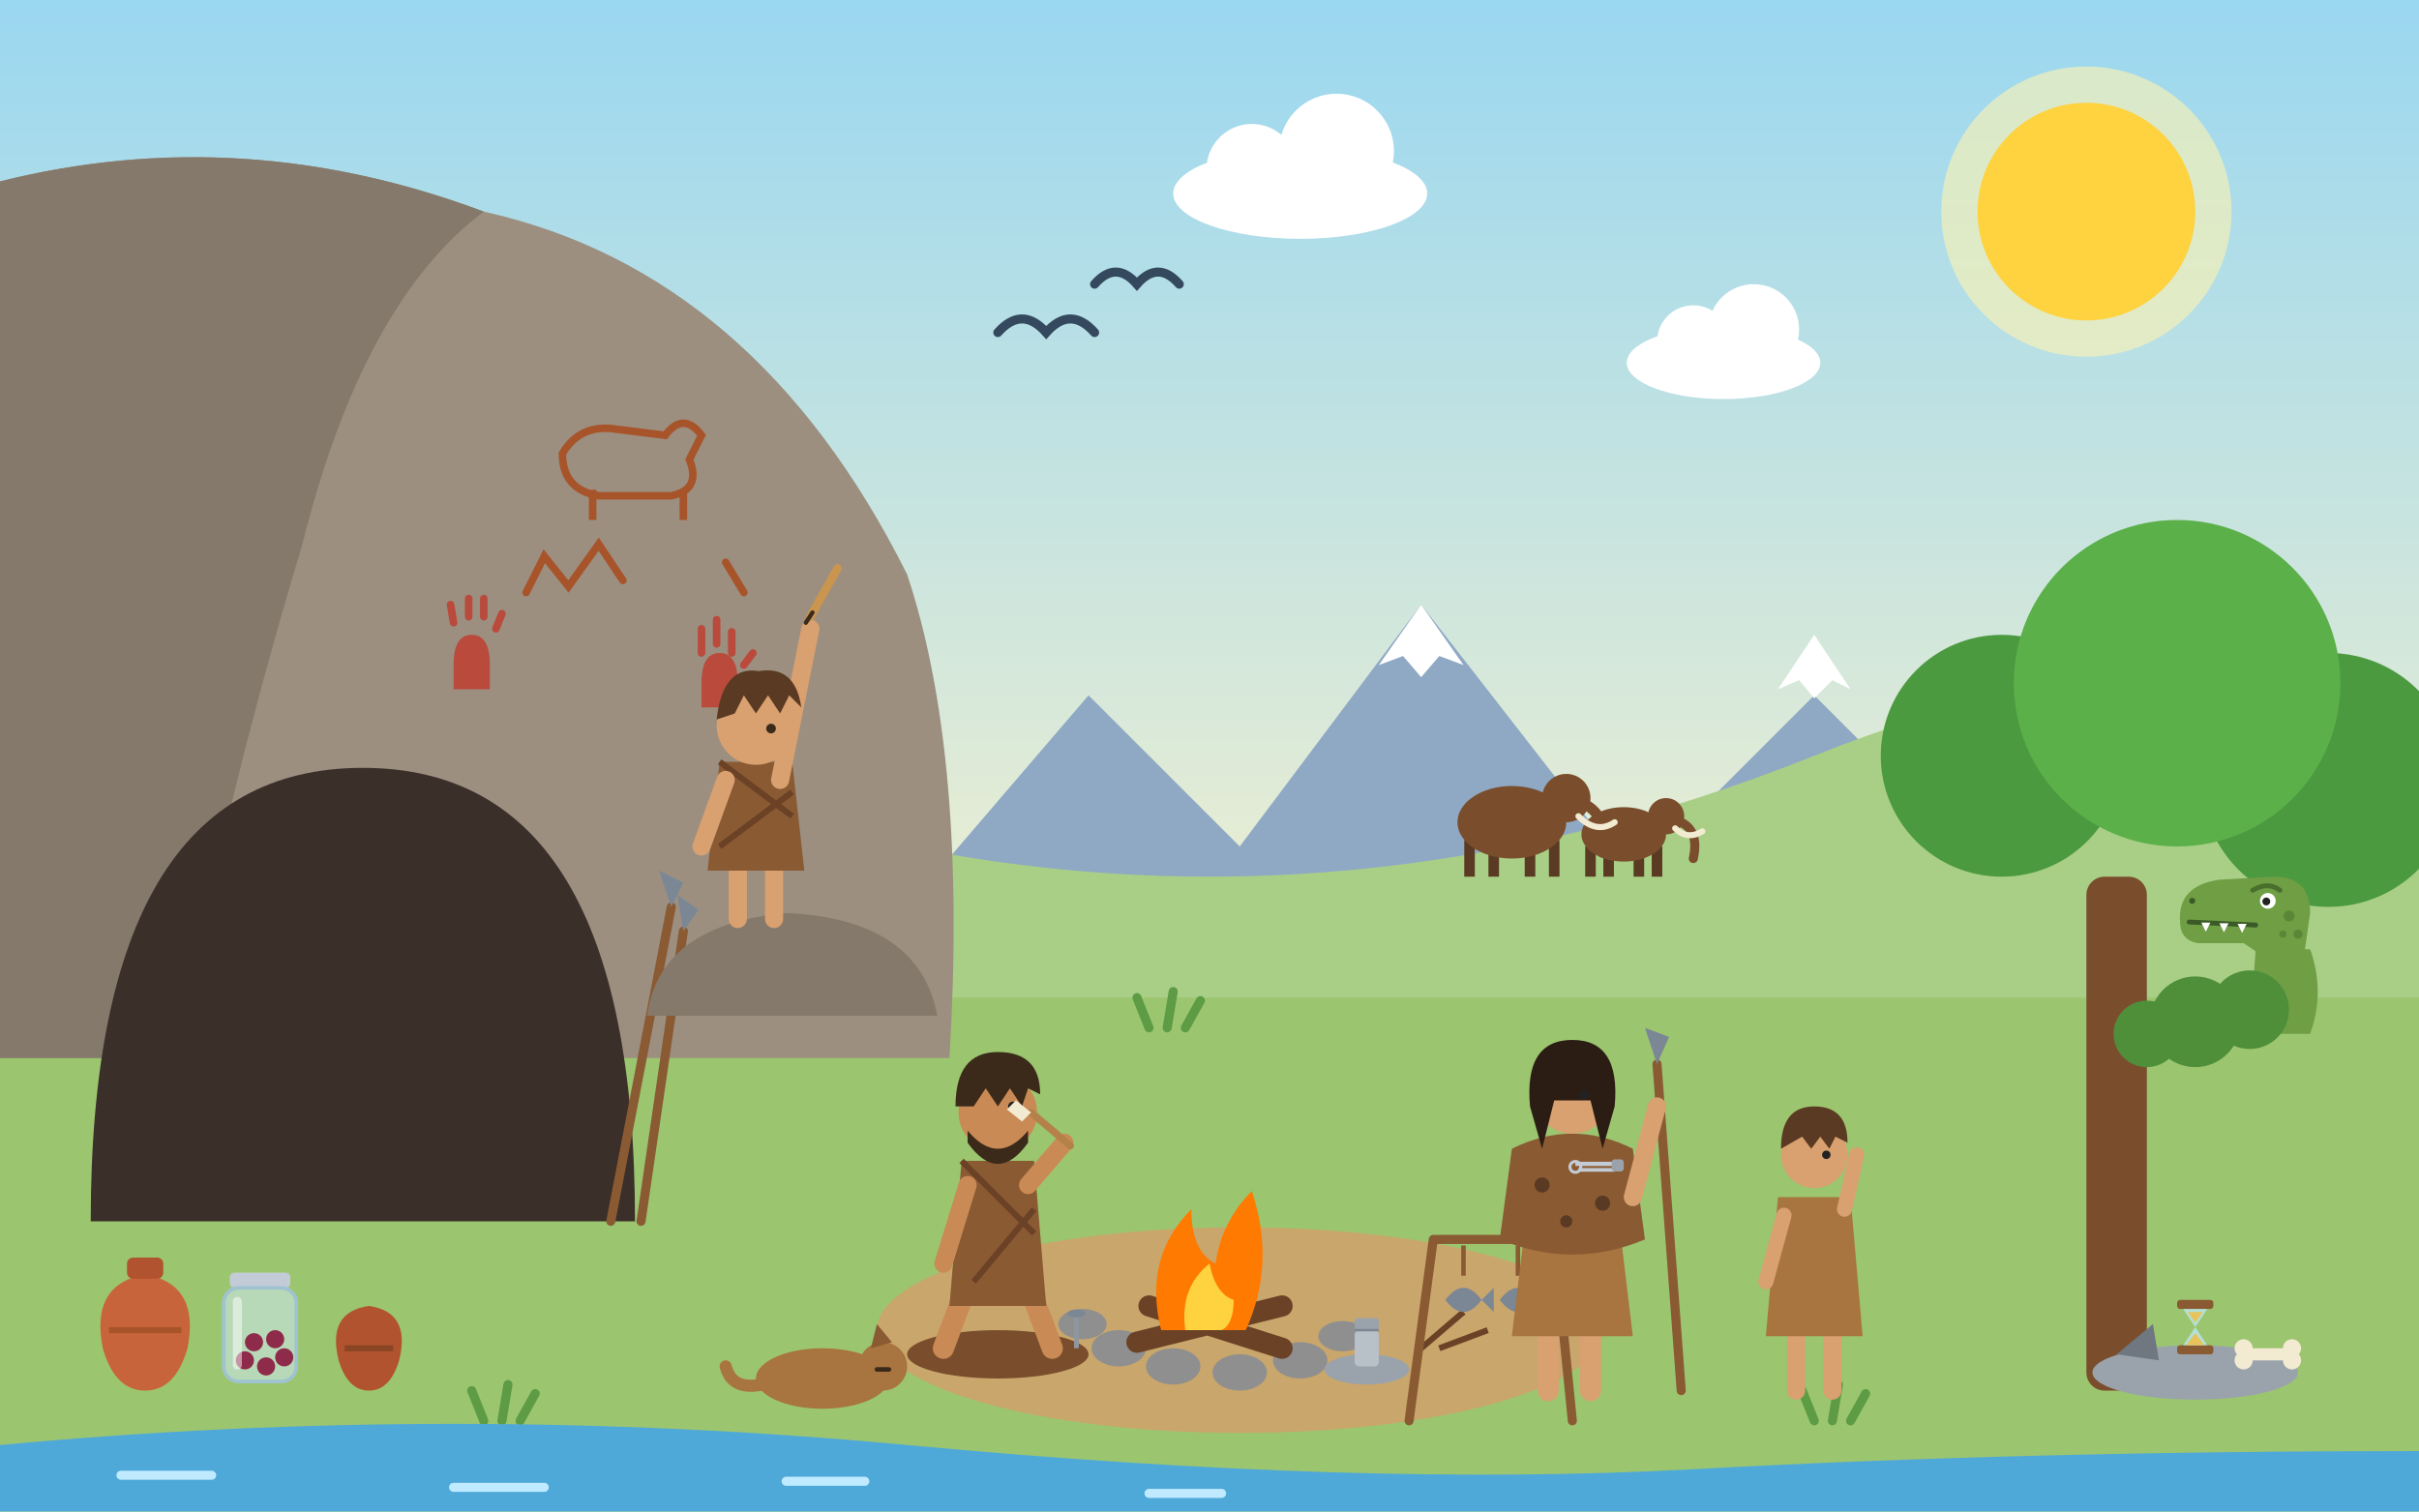
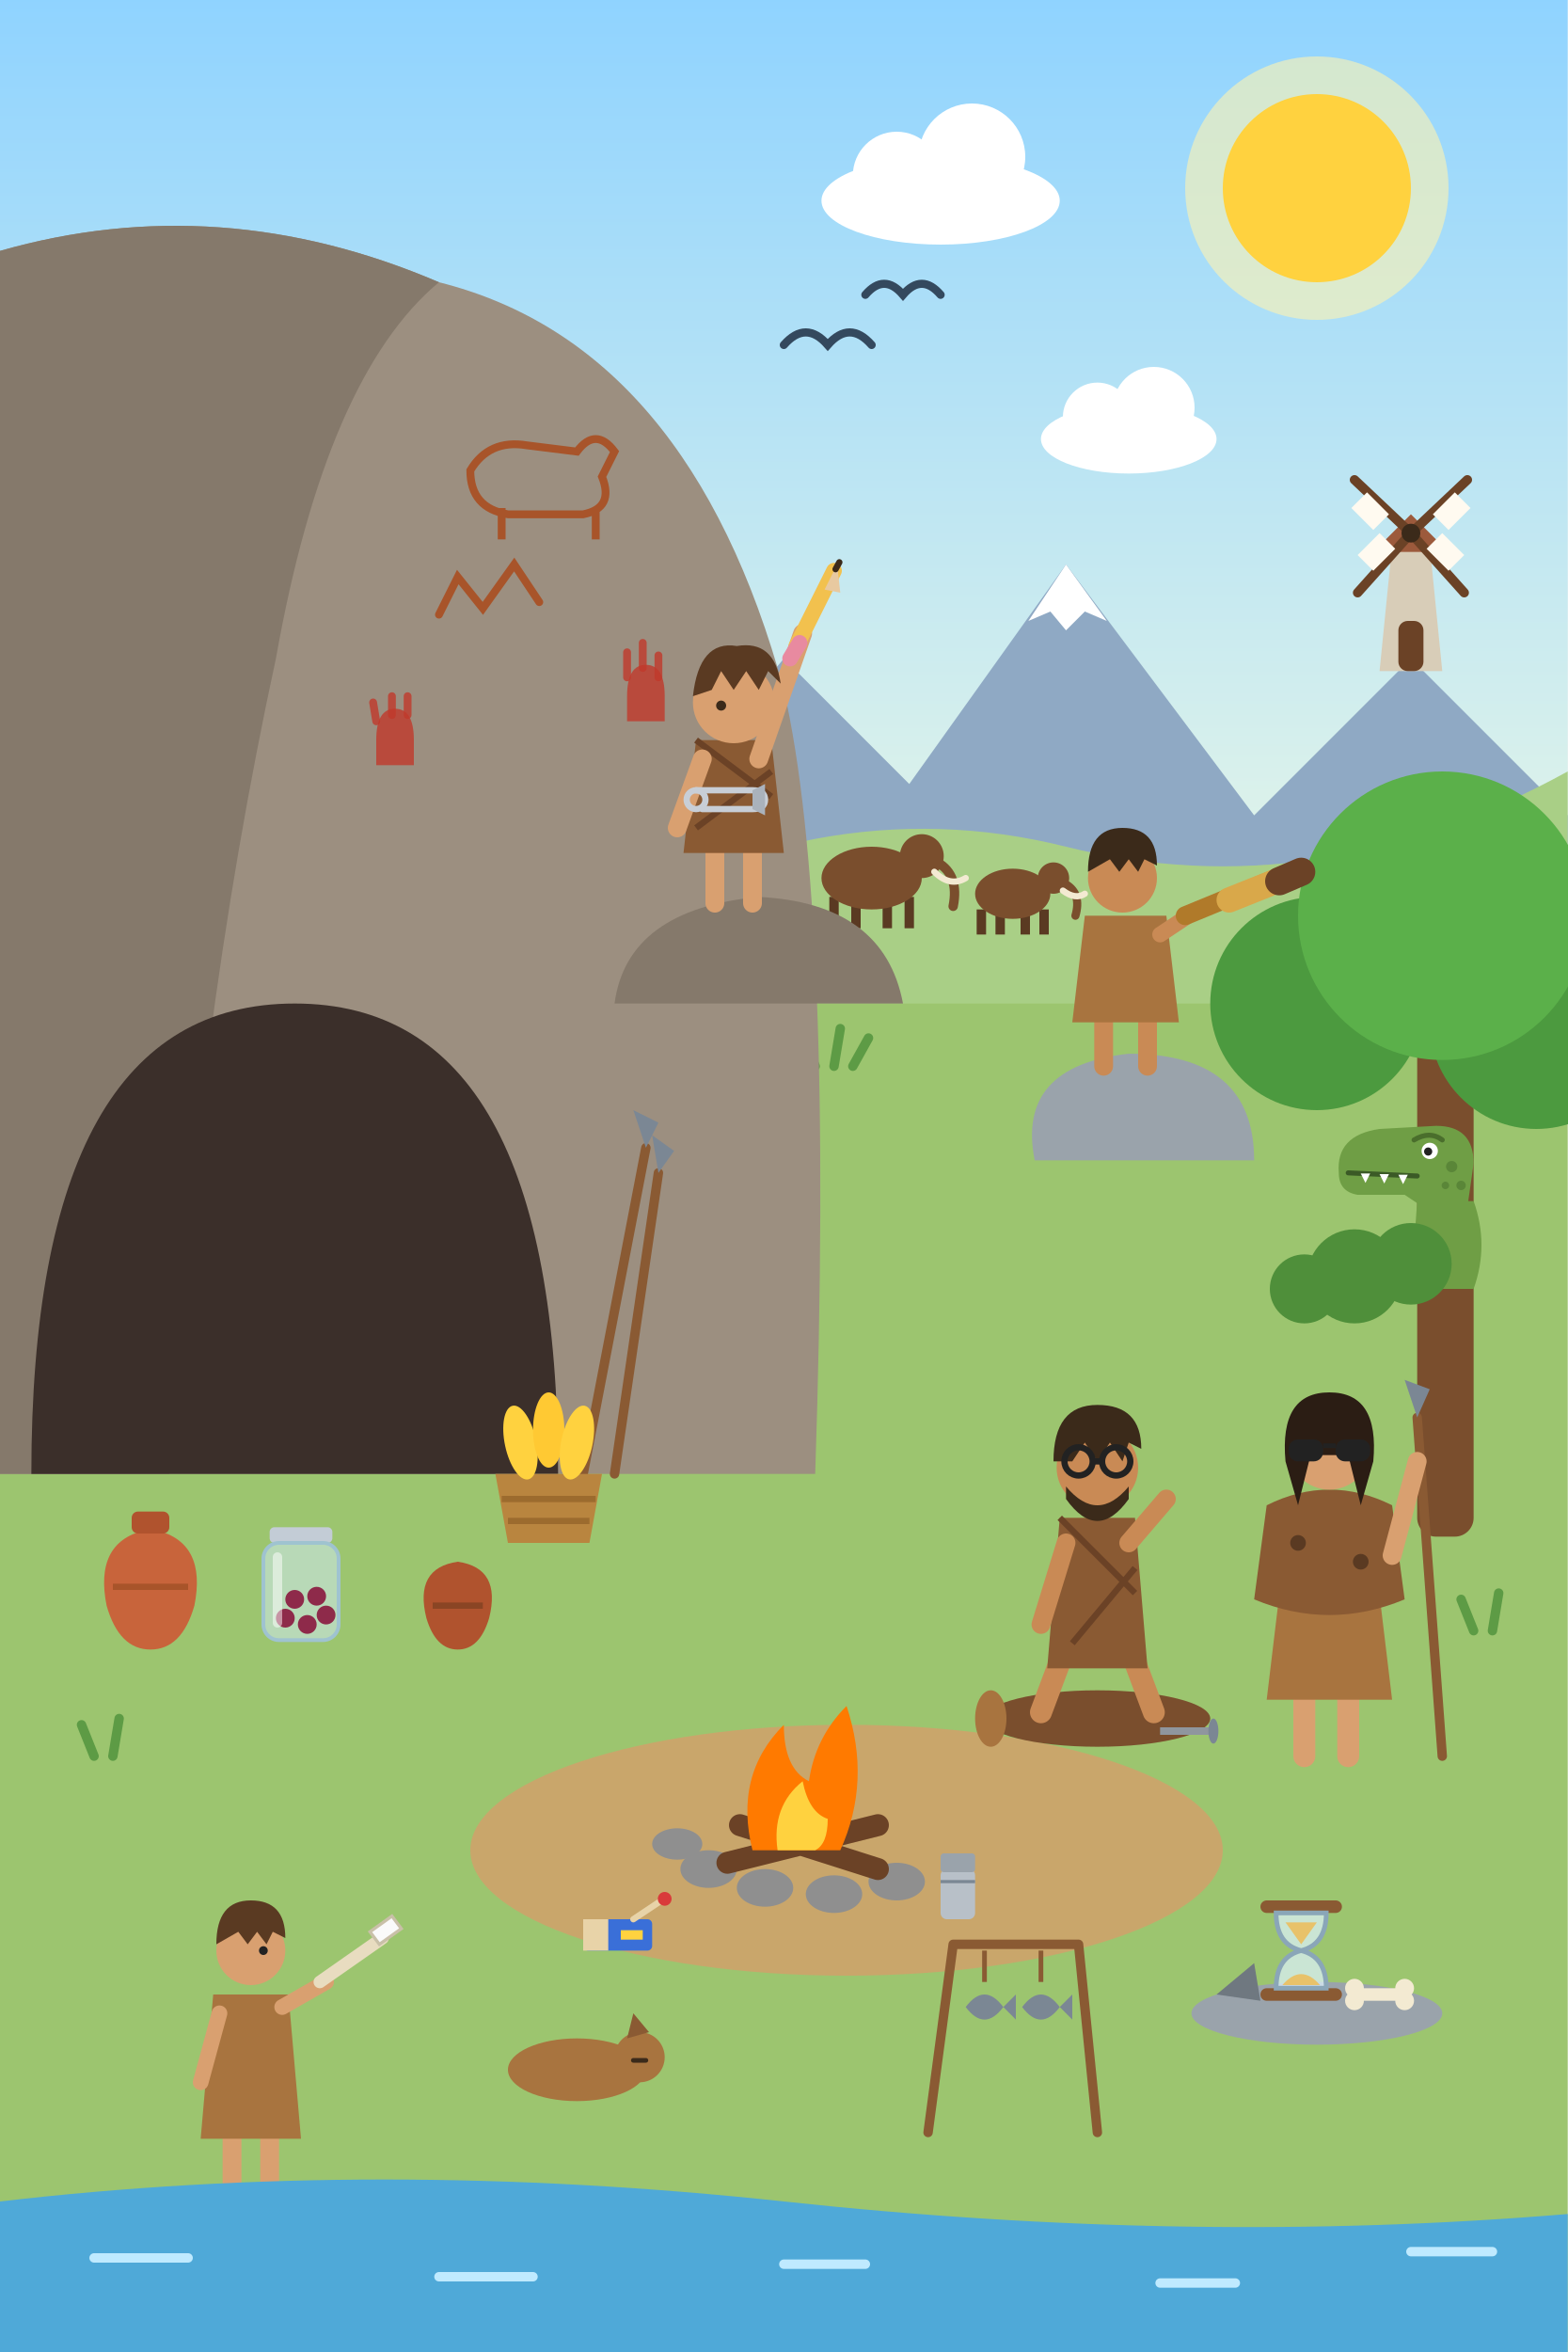
- <svg xmlns="http://www.w3.org/2000/svg" width="800" height="500" viewBox="0 0 800 500">
+ <svg xmlns="http://www.w3.org/2000/svg" width="500" height="750" viewBox="0 0 500 750">
  <defs>
    <linearGradient id="sky" x1="0" y1="0" x2="0" y2="1">
-       <stop offset="0" stop-color="#9ad7f0" />
-       <stop offset="1" stop-color="#f2f0d0" />
+       <stop offset="0" stop-color="#8fd3ff" />
+       <stop offset="1" stop-color="#eef9e6" />
    </linearGradient>
  </defs>
-   <rect width="800" height="330" fill="url(#sky)" />
-   <circle cx="690" cy="70" r="48" fill="#fff3b0" opacity="0.6" />
+   <rect width="500" height="320" fill="url(#sky)" />
+   <circle cx="420" cy="60" r="42" fill="#fff3b0" opacity="0.6" />
  <g data-anim="sun" fill="#ffd23f">
-     <circle cx="690" cy="70" r="36" />
-   </g>
-   <g data-anim="clouds">
-     <g fill="#fff">
-       <ellipse cx="430" cy="64" rx="42" ry="15" />
-       <circle cx="414" cy="56" r="15" />
-       <circle cx="442" cy="50" r="19" />
-       <ellipse cx="570" cy="120" rx="32" ry="12" />
-       <circle cx="560" cy="113" r="12" />
-       <circle cx="580" cy="109" r="15" />
-     </g>
+     <circle cx="420" cy="60" r="30" />
+   </g>
+   <g data-anim="clouds" fill="#fff">
+     <ellipse cx="300" cy="64" rx="38" ry="14" />
+     <circle cx="286" cy="56" r="14" />
+     <circle cx="310" cy="50" r="17" />
+     <ellipse cx="360" cy="140" rx="28" ry="11" />
+     <circle cx="350" cy="133" r="11" />
+     <circle cx="368" cy="130" r="13" />
  </g>
  <g data-anim="birds">
-     <path d="M330 110q8-9 16 0q8-9 16 0M362 94q7-8 14 0q7-8 14 0" fill="none" stroke="#34495e" stroke-width="3" stroke-linecap="round" />
-   </g>
-   <path d="M300 300l60-70 50 50 60-80 70 90 60-60 70 70 130-40V310H300Z" fill="#8fa9c4" />
-   <path d="M470 200l-14 20 8-3 6 7 6-7 8 3ZM600 210l-12 18 7-3 5 6 6-6 6 3Z" fill="#fff" />
-   <path d="M0 310q150-60 300-30t300-30 200 20V340H0Z" fill="#a9cf86" />
+     <path d="M250 110q7-8 14 0q7-8 14 0M276 94q6-7 12 0q6-7 12 0" fill="none" stroke="#34495e" stroke-width="2.6" stroke-linecap="round" />
+   </g>
+   <path d="M200 270l50-60 40 40 50-70 60 80 50-50 50 50V300H200Z" fill="#8fa9c4" />
+   <path d="M340 180l-12 18 7-3 5 6 6-6 7 3Z" fill="#fff" />
+   <path d="M180 300q80-50 160-30t160-24V330H180Z" fill="#a9cf86" />
  <g data-anim="mammoths">
    <g fill="#7a4e2d">
-       <path d="M486 278v12M494 278v12M506 278v12M514 278v12M526 280v10M532 280v10M542 280v10M548 280v10" stroke="#5a3a22" stroke-width="3.5" />
-       <ellipse cx="500" cy="272" rx="18" ry="12" />
-       <circle cx="518" cy="264" r="8" />
-       <path d="M524 266q8 4 6 16" stroke="#7a4e2d" stroke-width="3.5" fill="none" stroke-linecap="round" />
-       <ellipse cx="537" cy="276" rx="14" ry="9" />
-       <circle cx="551" cy="270" r="6" />
-       <path d="M556 272q6 3 4 12" stroke="#7a4e2d" stroke-width="3" fill="none" stroke-linecap="round" />
+       <path d="M266 286v10M273 286v10M283 286v10M290 286v10" stroke="#5a3a22" stroke-width="3" />
+       <ellipse cx="278" cy="280" rx="16" ry="10" />
+       <circle cx="294" cy="273" r="7" />
+       <path d="M299 275q7 4 5 14" stroke="#7a4e2d" stroke-width="3" fill="none" stroke-linecap="round" />
+       <path d="M313 290v8M319 290v8M327 290v8M333 290v8" stroke="#5a3a22" stroke-width="3" />
+       <ellipse cx="323" cy="285" rx="12" ry="8" />
+       <circle cx="336" cy="280" r="5" />
+       <path d="M340 282q5 3 3 10" stroke="#7a4e2d" stroke-width="2.6" fill="none" stroke-linecap="round" />
    </g>
-     <path d="M522 270q6 6 12 2M554 274q4 4 9 1" stroke="#f3ead2" stroke-width="2" fill="none" stroke-linecap="round" />
-   </g>
-   <rect y="330" width="800" height="170" fill="#9cc56f" />
-   <ellipse cx="410" cy="440" rx="120" ry="34" fill="#c9a66b" />
-   <path d="M600 470l-4-10M606 470l2-12M612 470l5-9M380 340l-4-10M386 340l2-12M392 340l5-9M160 470l-4-10M166 470l2-12M172 470l5-9" stroke="#5d9b45" stroke-width="3" stroke-linecap="round" />
-   <path d="M0 60q80-20 160 10q90 20 140 120q20 60 14 160H0Z" fill="#9c8f80" />
-   <path d="M0 60q80-20 160 10q-40 30-60 110q-30 100-40 170H0Z" fill="#85796b" />
-   <path d="M30 404q0-150 90-150t90 150Z" fill="#3b2f2a" />
-   <path d="M186 150q6-10 18-8l16 2q6-8 12 0l-4 8q4 10-6 12h-24q-12-2-12-14ZM196 162v10M226 162v10" stroke="#a8542a" stroke-width="2.5" fill="none" />
-   <path d="M174 196l6-12 8 10 10-14 8 12M240 186l6 10" stroke="#a8542a" stroke-width="2.5" fill="none" stroke-linecap="round" />
+     <path d="M298 278q5 5 10 2M339 284q4 3 7 1" stroke="#f3ead2" stroke-width="2" fill="none" stroke-linecap="round" />
+   </g>
+   <rect y="320" width="500" height="430" fill="#9cc56f" />
+   <ellipse cx="270" cy="590" rx="120" ry="40" fill="#c9a66b" />
+   <path d="M260 340l-4-10M266 340l2-12M272 340l5-9M470 520l-4-10M476 520l2-12M30 560l-4-10M36 560l2-12" stroke="#5d9b45" stroke-width="3" stroke-linecap="round" />
+   <rect x="452" y="330" width="18" height="160" rx="6" fill="#7a4e2d" />
+   <g data-anim="tree">
+     <circle cx="420" cy="320" r="34" fill="#4c9a3f" />
+     <circle cx="490" cy="326" r="34" fill="#4c9a3f" />
+     <circle cx="460" cy="292" r="46" fill="#5bb04a" />
+   </g>
+   <path d="M0 80q70-20 140 10q80 20 110 130q16 70 10 250H0Z" fill="#9c8f80" />
+   <path d="M0 80q70-20 140 10q-36 30-52 120q-26 120-34 260H0Z" fill="#85796b" />
+   <path d="M10 470q0-150 84-150t84 150Z" fill="#3b2f2a" />
+   <path d="M150 150q6-10 18-8l16 2q6-8 12 0l-4 8q4 10-6 12h-24q-12-2-12-14ZM160 162v10M190 162v10" stroke="#a8542a" stroke-width="2.5" fill="none" />
+   <path d="M140 196l6-12 8 10 10-14 8 12" stroke="#a8542a" stroke-width="2.5" fill="none" stroke-linecap="round" />
  <g fill="#c0392b" fill-opacity="0.8">
-     <path d="M150 220q0-10 6-10t6 10v8h-12ZM148 214v-8M153 210v-8M158 210v-8M163 214v-6" />
-     <path d="M232 226q0-10 6-10t6 10v8h-12Z" />
-   </g>
-   <path d="M232 216v-8M237 213v-8M242 216v-7M246 220l3-4M150 206l-1-6M155 204v-6M160 204v-6M164 208l2-5" stroke="#c0392b" stroke-opacity="0.8" stroke-width="2.5" stroke-linecap="round" />
-   <path d="M202 404l20-104M212 404l14-96" stroke="#8a5a33" stroke-width="3" stroke-linecap="round" />
-   <path d="M222 300l-4-12 8 4ZM226 308l-2-12 7 5Z" fill="#7b8794" />
-   <path d="M214 336q4-30 46-34q44 2 50 34Z" fill="#85796b" />
-   <path d="M244 304v-18M256 304v-18" stroke="#d9a070" stroke-width="6" stroke-linecap="round" />
-   <path d="M238 252h24l4 36h-32Z" fill="#8a5a33" />
-   <path d="M238 252l24 18M262 262l-24 18" stroke="#6b4226" stroke-width="2" />
-   <path d="M240 258l-8 22" stroke="#d9a070" stroke-width="6" stroke-linecap="round" />
-   <path d="M258 258l10-50" stroke="#d9a070" stroke-width="6" stroke-linecap="round" />
-   <circle cx="250" cy="240" r="13" fill="#d9a070" />
-   <path d="M237 238q2-18 14-16q12-2 14 12l-4-4-3 6-4-6-4 6-4-6-3 6Z" fill="#5a3a22" />
-   <circle cx="255" cy="241" r="1.6" fill="#3b2a1a" />
-   <path d="M34 446q-4-20 12-24h4q16 4 12 24q-4 14-14 14t-14-14Z" fill="#c8643b" />
-   <rect x="42" y="416" width="12" height="7" rx="2" fill="#b0532e" />
-   <path d="M36 440h24" stroke="#a8542a" stroke-width="2" />
-   <path d="M112 450q-4-16 10-18q14 2 10 18q-3 10-10 10t-10-10Z" fill="#b0532e" />
-   <path d="M114 446h16" stroke="#8a4524" stroke-width="2" />
+     <path d="M120 236q0-10 6-10t6 10v8h-12Z" />
+     <path d="M200 222q0-10 6-10t6 10v8h-12Z" />
+   </g>
+   <path d="M120 230l-1-6M125 228v-6M130 228v-6M200 216v-8M205 213v-8M210 216v-7" stroke="#c0392b" stroke-opacity="0.8" stroke-width="2.5" stroke-linecap="round" />
+   <path d="M186 470l20-104M196 470l14-96" stroke="#8a5a33" stroke-width="3" stroke-linecap="round" />
+   <path d="M206 366l-4-12 8 4ZM210 374l-2-12 7 5Z" fill="#7b8794" />
+   <path d="M196 320q4-30 46-34q40 2 46 34Z" fill="#85796b" />
+   <path d="M228 288v-18M240 288v-18" stroke="#d9a070" stroke-width="6" stroke-linecap="round" />
+   <path d="M222 236h24l4 36h-32Z" fill="#8a5a33" />
+   <path d="M222 236l24 18M246 246l-24 18" stroke="#6b4226" stroke-width="2" />
+   <path d="M224 242l-8 22" stroke="#d9a070" stroke-width="6" stroke-linecap="round" />
+   <path d="M242 242l14-40" stroke="#d9a070" stroke-width="6" stroke-linecap="round" />
+   <circle cx="234" cy="224" r="13" fill="#d9a070" />
+   <path d="M221 222q2-18 14-16q12-2 14 12l-4-4-3 6-4-6-4 6-4-6-3 6Z" fill="#5a3a22" />
+   <circle cx="230" cy="225" r="1.6" fill="#3b2a1a" />
+   <path d="M330 370q-6-30 30-34q40 0 40 34Z" fill="#9aa3ab" />
+   <path d="M352 340v-16M366 340v-16" stroke="#c98a55" stroke-width="6" stroke-linecap="round" />
+   <path d="M346 292h26l4 34h-34Z" fill="#a8743f" />
+   <circle cx="358" cy="280" r="11" fill="#c98a55" />
+   <path d="M347 278q0-14 11-14t11 12l-4-2-2 4-3-4-3 4-3-4Z" fill="#3b2a1a" />
+   <path d="M370 298l12-8" stroke="#c98a55" stroke-width="5" stroke-linecap="round" />
+   <path d="M34 512q-4-20 12-24h4q16 4 12 24q-4 14-14 14t-14-14Z" fill="#c8643b" />
+   <rect x="42" y="482" width="12" height="7" rx="2" fill="#b0532e" />
+   <path d="M36 506h24" stroke="#a8542a" stroke-width="2" />
+   <path d="M136 516q-4-16 10-18q14 2 10 18q-3 10-10 10t-10-10Z" fill="#b0532e" />
+   <path d="M138 512h16" stroke="#8a4524" stroke-width="2" />
  <g fill="#8f8f8f">
-     <ellipse cx="370" cy="446" rx="9" ry="6" />
-     <ellipse cx="388" cy="452" rx="9" ry="6" />
-     <ellipse cx="410" cy="454" rx="9" ry="6" />
-     <ellipse cx="430" cy="450" rx="9" ry="6" />
-     <ellipse cx="444" cy="442" rx="8" ry="5" />
-     <ellipse cx="358" cy="438" rx="8" ry="5" />
-   </g>
-   <path d="M376 444l48-12M380 432l44 14" stroke="#6b4226" stroke-width="7" stroke-linecap="round" />
+     <ellipse cx="226" cy="596" rx="9" ry="6" />
+     <ellipse cx="244" cy="602" rx="9" ry="6" />
+     <ellipse cx="266" cy="604" rx="9" ry="6" />
+     <ellipse cx="286" cy="600" rx="9" ry="6" />
+     <ellipse cx="216" cy="588" rx="8" ry="5" />
+   </g>
+   <path d="M232 594l48-12M236 582l44 14" stroke="#6b4226" stroke-width="7" stroke-linecap="round" />
  <g data-anim="flames">
-     <path d="M384 440q-6-24 10-40q0 14 8 18q2-14 12-24q8 24-2 46Z" fill="#ff7a00" />
+     <path d="M240 590q-6-24 10-40q0 14 8 18q2-14 12-24q8 24-2 46Z" fill="#ff7a00" />
  </g>
  <g data-anim="flame-core" fill="#ffd23f">
-     <path d="M392 440q-2-14 8-22q2 10 8 12q0 8-4 10Z" />
-   </g>
-   <path d="M470 446l14-12M476 446l16-6" stroke="#6b4226" stroke-width="2" />
-   <ellipse cx="452" cy="453" rx="14" ry="5" fill="#9aa3ab" />
-   <path d="M466 470l8-60M474 410l40 0M514 410l6 60" stroke="#8a5a33" stroke-width="3" stroke-linecap="round" />
-   <path d="M484 412v10M502 412v10" stroke="#8a5a33" stroke-width="1.5" />
-   <path d="M478 430q6-8 12 0q-6 8-12 0ZM490 430l4-4v8Z M496 430q6-8 12 0q-6 8-12 0ZM508 430l4-4v8Z" fill="#7b8794" />
+     <path d="M248 590q-2-14 8-22q2 10 8 12q0 8-4 10Z" />
+   </g>
+   <ellipse cx="350" cy="548" rx="36" ry="9" fill="#7a4e2d" />
+   <ellipse cx="316" cy="548" rx="5" ry="9" fill="#a8743f" />
+   <path d="M338 530l-6 16M362 530l6 16" stroke="#c98a55" stroke-width="7" stroke-linecap="round" />
+   <path d="M338 484h24l4 48h-32Z" fill="#8a5a33" />
+   <path d="M338 484l24 24M362 500l-20 24" stroke="#6b4226" stroke-width="2" />
+   <path d="M340 492l-8 26" stroke="#c98a55" stroke-width="6" stroke-linecap="round" />
+   <path d="M360 492l12-14" stroke="#c98a55" stroke-width="6" stroke-linecap="round" />
+   <circle cx="350" cy="468" r="13" fill="#c98a55" />
+   <path d="M336 466q0-18 14-18t14 14l-4-2-2 6-4-6-4 6-4-6-4 6Z" fill="#3b2a1a" />
+   <path d="M340 474q10 12 20 0v4q-10 14-20 0Z" fill="#3b2a1a" />
+   <path d="M452 452l8 108" stroke="#8a5a33" stroke-width="3" stroke-linecap="round" />
+   <path d="M452 452l-4-12 8 3Z" fill="#7b8794" />
+   <path d="M416 540v20M430 540v20" stroke="#d9a070" stroke-width="7" stroke-linecap="round" />
+   <path d="M410 492h28l6 50h-40Z" fill="#a8743f" />
+   <path d="M404 480q20-10 40 0l4 30q-24 10-48 0Z" fill="#8a5a33" />
+   <g fill="#5a3a22">
+     <circle cx="414" cy="492" r="2.5" />
+     <circle cx="434" cy="498" r="2.5" />
+   </g>
+   <path d="M444 496l8-30" stroke="#d9a070" stroke-width="6" stroke-linecap="round" />
+   <circle cx="424" cy="462" r="13" fill="#d9a070" />
+   <path d="M410 466q-2-22 14-22t14 22l-4 14-4-16h-12l-4 16Z" fill="#2b1d14" />
+   <path d="M74 680v20M86 680v20" stroke="#d9a070" stroke-width="6" stroke-linecap="round" />
+   <path d="M68 636h24l4 46h-32Z" fill="#a8743f" />
+   <path d="M70 642l-6 22" stroke="#d9a070" stroke-width="5" stroke-linecap="round" />
+   <path d="M90 640l14-8" stroke="#d9a070" stroke-width="5" stroke-linecap="round" />
+   <circle cx="80" cy="622" r="11" fill="#d9a070" />
+   <path d="M69 620q0-14 11-14t11 12l-4-2-2 4-3-4-3 4-3-4Z" fill="#5a3a22" />
+   <circle cx="84" cy="622" r="1.4" fill="#222" />
+   <ellipse cx="420" cy="642" rx="40" ry="10" fill="#9aa3ab" />
+   <path d="M388 636l12-10 2 12Z" fill="#6f7880" />
+   <path d="M432 636h16" stroke="#f3ead2" stroke-width="4" stroke-linecap="round" />
+   <circle cx="432" cy="634" r="3" fill="#f3ead2" />
+   <circle cx="432" cy="638" r="3" fill="#f3ead2" />
+   <circle cx="448" cy="634" r="3" fill="#f3ead2" />
+   <circle cx="448" cy="638" r="3" fill="#f3ead2" />
+   <path d="M296 680l8-60M304 620h40M344 620l6 60" stroke="#8a5a33" stroke-width="3" stroke-linecap="round" />
+   <path d="M314 622v10M332 622v10" stroke="#8a5a33" stroke-width="1.5" />
+   <path d="M308 640q6-8 12 0q-6 8-12 0ZM320 640l4-4v8ZM326 640q6-8 12 0q-6 8-12 0ZM338 640l4-4v8Z" fill="#7b8794" />
  <g data-anim="dog">
-     <ellipse cx="272" cy="456" rx="22" ry="10" fill="#a8743f" />
-     <circle cx="292" cy="452" r="8" fill="#a8743f" />
-     <path d="M288 446l2-8 5 6Z" fill="#8a5a33" />
-     <path d="M290 453h4" stroke="#3b2a1a" stroke-width="1.5" stroke-linecap="round" />
-     <path d="M252 458q-10 2-12-6" stroke="#a8743f" stroke-width="4" fill="none" stroke-linecap="round" />
-   </g>
-   <ellipse cx="330" cy="448" rx="30" ry="8" fill="#7a4e2d" />
-   <path d="M318 430l-6 16M342 430l6 16" stroke="#c98a55" stroke-width="7" stroke-linecap="round" />
-   <path d="M318 384h24l4 48h-32Z" fill="#8a5a33" />
-   <path d="M318 384l24 24M342 400l-20 24" stroke="#6b4226" stroke-width="2" />
-   <path d="M320 392l-8 26" stroke="#c98a55" stroke-width="6" stroke-linecap="round" />
-   <path d="M340 392l12-14" stroke="#c98a55" stroke-width="6" stroke-linecap="round" />
-   <circle cx="330" cy="368" r="13" fill="#c98a55" />
-   <path d="M316 366q0-18 14-18t14 14l-4-2-2 6-4-6-4 6-4-6-4 6Z" fill="#3b2a1a" />
-   <path d="M320 374q10 12 20 0v4q-10 14-20 0Z" fill="#3b2a1a" />
-   <circle cx="335" cy="366" r="1.6" fill="#222" />
-   <path d="M548 352l8 108" stroke="#8a5a33" stroke-width="3" stroke-linecap="round" />
-   <path d="M548 352l-4-12 8 3Z" fill="#7b8794" />
-   <path d="M512 440v20M526 440v20" stroke="#d9a070" stroke-width="7" stroke-linecap="round" />
-   <path d="M506 392h28l6 50h-40Z" fill="#a8743f" />
-   <path d="M500 380q20-10 40 0l4 30q-24 10-48 0Z" fill="#8a5a33" />
-   <g fill="#5a3a22">
-     <circle cx="510" cy="392" r="2.5" />
-     <circle cx="530" cy="398" r="2.5" />
-     <circle cx="518" cy="404" r="2" />
-   </g>
-   <path d="M540 396l8-30" stroke="#d9a070" stroke-width="6" stroke-linecap="round" />
-   <circle cx="520" cy="362" r="13" fill="#d9a070" />
-   <path d="M506 366q-2-22 14-22t14 22l-4 14-4-16h-12l-4 16Z" fill="#2b1d14" />
-   <circle cx="524" cy="362" r="1.6" fill="#222" />
-   <path d="M594 440v20M606 440v20" stroke="#d9a070" stroke-width="6" stroke-linecap="round" />
-   <path d="M588 396h24l4 46h-32Z" fill="#a8743f" />
-   <path d="M590 402l-6 22" stroke="#d9a070" stroke-width="5" stroke-linecap="round" />
-   <path d="M610 400l4-18" stroke="#d9a070" stroke-width="5" stroke-linecap="round" />
-   <circle cx="600" cy="382" r="11" fill="#d9a070" />
-   <path d="M589 380q0-14 11-14t11 12l-4-2-2 4-3-4-3 4-3-4Z" fill="#5a3a22" />
-   <circle cx="604" cy="382" r="1.4" fill="#222" />
-   <rect x="690" y="290" width="20" height="170" rx="6" fill="#7a4e2d" />
-   <g data-anim="tree">
-     <circle cx="662" cy="250" r="40" fill="#4c9a3f" />
-     <circle cx="770" cy="258" r="42" fill="#4c9a3f" />
-     <circle cx="720" cy="226" r="54" fill="#5bb04a" />
-   </g>
-   <ellipse cx="726" cy="454" rx="34" ry="9" fill="#9aa3ab" />
-   <path d="M700 448l12-10 2 12Z" fill="#6f7880" />
-   <path d="M742 448h16" stroke="#f3ead2" stroke-width="4" stroke-linecap="round" />
-   <circle cx="742" cy="446" r="3" fill="#f3ead2" />
-   <circle cx="742" cy="450" r="3" fill="#f3ead2" />
-   <circle cx="758" cy="446" r="3" fill="#f3ead2" />
-   <circle cx="758" cy="450" r="3" fill="#f3ead2" />
-   <path d="M0 478q150-14 300 0t260 8t240-6V500H0Z" fill="#4fa9d8" />
+     <ellipse cx="184" cy="660" rx="22" ry="10" fill="#a8743f" />
+     <circle cx="204" cy="656" r="8" fill="#a8743f" />
+     <path d="M200 650l2-8 5 6Z" fill="#8a5a33" />
+     <path d="M202 657h4" stroke="#3b2a1a" stroke-width="1.5" stroke-linecap="round" />
+   </g>
+   <path d="M0 702q120-14 250 0t250 4V750H0Z" fill="#4fa9d8" />
  <g data-anim="stream">
-     <path d="M40 488h30M150 492h30M260 490h26M380 494h24" stroke="#bfeaff" stroke-width="3" stroke-linecap="round" />
+     <path d="M30 720h30M140 726h30M250 722h26M370 728h24M450 718h26" stroke="#bfeaff" stroke-width="3" stroke-linecap="round" />
+   </g>
+   <g id="windmill" transform="translate(8 -40)">
+     <path d="M432 254L436 214h12l4 40Z" fill="#d8cdb8" />
+     <path d="M430 216l12-12 12 12Z" fill="#9c5a3c" />
+     <rect x="438" y="238" width="8" height="16" rx="3" fill="#6b4226" />
+     <path d="M442 210l-18-17M442 210l18-17M442 210l-17 19M442 210l17 19" stroke="#6b4226" stroke-width="3" stroke-linecap="round" />
+     <path d="M428 197l-5 5 7 7 5-5ZM456 197l5 5-7 7-5-5ZM430 222l-5-5 7-7 5 5ZM454 222l5-5-7-7-5 5Z" fill="#fffaf0" />
+     <circle cx="442" cy="210" r="3" fill="#3b2a1a" />
  </g>
  <g id="pencil">
-     <path d="M268 204l9-16" stroke="#c9954f" stroke-width="2.8" stroke-linecap="round" />
-     <path d="M268.7 202.6l-2.2 3.4" stroke="#3b2a1a" stroke-width="1.4" stroke-linecap="round" />
-   </g>
-   <g id="dinosaur">
+     <path d="M254 206l12-24" stroke="#f2c14e" stroke-width="5" stroke-linecap="round" />
+     <path d="M263 188l4-8 1 9Z" fill="#e8c9a0" />
+     <path d="M266.5 181.5l1.2-2.2" stroke="#3b2a1a" stroke-width="2" stroke-linecap="round" />
+     <path d="M252 210l3-5" stroke="#e88aa0" stroke-width="5" stroke-linecap="round" />
+   </g>
+   <g id="pin">
+     <path d="M222 252h18q4 0 4 3t-4 3h-16" fill="none" stroke="#c8ced6" stroke-width="2" stroke-linecap="round" />
+     <circle cx="222" cy="255" r="3" fill="none" stroke="#c8ced6" stroke-width="2" />
+     <path d="M240 252l4-2v10l-4-2" fill="#aab2bc" />
+   </g>
+   <g id="telescope">
+     <path d="M378 292l34-14" stroke="#b07a2a" stroke-width="6" stroke-linecap="round" />
+     <path d="M392 287l20-8" stroke="#d9a84a" stroke-width="8" stroke-linecap="round" />
+     <path d="M408 281l7-3" stroke="#6b4226" stroke-width="9" stroke-linecap="round" />
+   </g>
+   <g id="dinosaur" transform="translate(-294 69)">
    <path d="M746 314h18q5 14 0 28h-20Z" fill="#6f9e45" />
    <path d="M721 305q-1-12 13-14l18-1q12 0 12 12l-2 14h-14l-6-4h-15q-6-1-6-7Z" fill="#6f9e45" />
    <path d="M724 305l22 1" stroke="#3b5a26" stroke-width="1.6" stroke-linecap="round" />
    <path d="M728 305.2l1.5 3 1.5-3ZM734 305.4l1.5 3 1.5-3ZM740 305.6l1.5 3 1.5-3Z" fill="#fff" />
    <circle cx="750" cy="298" r="2.6" fill="#fff" />
    <circle cx="749.5" cy="298.2" r="1.3" fill="#222" />
    <path d="M745 294.5q5-3 9 0" stroke="#4a6e2c" stroke-width="1.6" fill="none" stroke-linecap="round" />
-     <circle cx="725" cy="298" r="1" fill="#3b5a26" />
    <g fill="#5a8638">
      <circle cx="757" cy="303" r="1.8" />
      <circle cx="760" cy="309" r="1.5" />
      <circle cx="755" cy="309" r="1.2" />
    </g>
-     <path d="M752 321q-6 1-9 5M754 326q-6 1-8 5" stroke="#6f9e45" stroke-width="3" fill="none" stroke-linecap="round" />
+   </g>
+   <g fill="#4f8f3a">
+     <circle cx="432" cy="407" r="15" />
+     <circle cx="450" cy="403" r="13" />
+     <circle cx="416" cy="411" r="11" />
+   </g>
+   <g id="jar">
+     <rect x="86" y="487" width="20" height="5" rx="1.5" fill="#c3ccd6" />
+     <rect x="84" y="492" width="24" height="31" rx="5" fill="#cfe9f2" fill-opacity="0.55" stroke="#9fc3d0" stroke-width="1.2" />
+     <g fill="#8e2a4a">
+       <circle cx="91" cy="516" r="3" />
+       <circle cx="98" cy="518" r="3" />
+       <circle cx="104" cy="515" r="3" />
+       <circle cx="94" cy="510" r="3" />
+       <circle cx="101" cy="509" r="3" />
+     </g>
+     <rect x="87" y="495" width="3" height="24" rx="1.5" fill="#fff" fill-opacity="0.5" />
+   </g>
+   <g id="corn">
+     <path d="M158 470h34l-4 22h-26Z" fill="#b9853f" />
+     <path d="M160 478h30M162 485h26" stroke="#9c6b2e" stroke-width="2" />
+     <ellipse cx="166" cy="460" rx="5" ry="12" fill="#ffd23f" transform="rotate(-12 166 460)" />
+     <ellipse cx="175" cy="456" rx="5" ry="12" fill="#ffc933" />
+     <ellipse cx="184" cy="460" rx="5" ry="12" fill="#ffd23f" transform="rotate(12 184 460)" />
+   </g>
+   <g id="glasses" fill="none" stroke="#222" stroke-width="2">
+     <circle cx="344" cy="466" r="4.5" />
+     <circle cx="356" cy="466" r="4.5" />
+     <path d="M348.5 466h3" />
+   </g>
+   <g id="sunglasses">
+     <rect x="411" y="459" width="11" height="7" rx="3" fill="#222" />
+     <rect x="426" y="459" width="11" height="7" rx="3" fill="#222" />
+     <path d="M422 461h4" stroke="#222" stroke-width="1.5" />
+   </g>
+   <g id="nail">
+     <path d="M386 552h-16" stroke="#8f969e" stroke-width="2.4" />
+     <ellipse cx="387" cy="552" rx="1.6" ry="4" fill="#7b8794" />
+   </g>
+   <g id="matches">
+     <rect x="186" y="612" width="22" height="10" rx="1.5" fill="#3a6fd8" />
+     <rect x="186" y="612" width="8" height="10" fill="#e8d3a8" />
+     <path d="M198 617h7" stroke="#ffd23f" stroke-width="3" />
+     <path d="M202 612l9-6" stroke="#e8d3a8" stroke-width="2" stroke-linecap="round" />
+     <circle cx="212" cy="605.5" r="2.2" fill="#d93a3a" />
  </g>
  <g id="lighter">
-     <rect x="448" y="440" width="8" height="12" rx="1.5" fill="#b8c0c8" />
-     <rect x="448" y="436" width="8" height="4" rx="1" fill="#9aa3ab" />
-     <path d="M448 440h8" stroke="#7b8794" stroke-width="0.8" />
-   </g>
-   <g id="pin">
-     <path d="M521 385h14" stroke="#c3ccd6" stroke-width="1.4" />
-     <path d="M522 387h12" stroke="#c3ccd6" stroke-width="1.2" />
-     <circle cx="521" cy="386" r="1.8" fill="none" stroke="#c3ccd6" stroke-width="1" />
-     <rect x="533" y="383.5" width="4" height="4" rx="1" fill="#9aa3ab" />
-   </g>
-   <g id="nail">
-     <path d="M356 446v-11" stroke="#8f969e" stroke-width="1.6" />
-     <ellipse cx="356" cy="434.5" rx="3" ry="1.3" fill="#7b8794" />
+     <rect x="300" y="596" width="11" height="16" rx="2" fill="#b8c0c8" />
+     <rect x="300" y="591" width="11" height="6" rx="1" fill="#9aa3ab" />
+     <path d="M300 600h11" stroke="#7b8794" stroke-width="1" />
+   </g>
+   <g id="toothbrush">
+     <path d="M102 632l20-14" stroke="#e8dcc0" stroke-width="4" stroke-linecap="round" />
+     <path d="M118 616l7-5 3 4-7 5Z" fill="#fafafa" stroke="#c9c0a8" stroke-width="1" />
  </g>
  <g id="hourglass">
-     <rect x="720" y="430" width="12" height="3" rx="1" fill="#8a5a33" />
-     <rect x="720" y="445" width="12" height="3" rx="1" fill="#8a5a33" />
-     <path d="M722 433h8l-4 6 4 6h-8l4-6Z" fill="#bfeaff" fill-opacity="0.7" />
-     <path d="M723.5 434h5l-2.5 3.5ZM723 445l3-4 3 4Z" fill="#e8c35a" />
-   </g>
-   <g id="toothbrush">
-     <path d="M354 379l-13-11" stroke="#b5814a" stroke-width="2.4" stroke-linecap="round" />
-     <path d="M336 364l5 4-3 3-5-4Z" fill="#f3ead2" />
-   </g>
-   <g id="jar">
-     <rect x="76" y="421" width="20" height="5" rx="1.5" fill="#c3ccd6" />
-     <rect x="74" y="426" width="24" height="31" rx="5" fill="#cfe9f2" fill-opacity="0.55" stroke="#9fc3d0" stroke-width="1.2" />
-     <g fill="#8e2a4a">
-       <circle cx="81" cy="450" r="3" />
-       <circle cx="88" cy="452" r="3" />
-       <circle cx="94" cy="449" r="3" />
-       <circle cx="84" cy="444" r="3" />
-       <circle cx="91" cy="443" r="3" />
-     </g>
-     <rect x="77" y="429" width="3" height="24" rx="1.5" fill="#fff" fill-opacity="0.5" />
-   </g>
-   <g fill="#4f8f3a">
-     <circle cx="726" cy="338" r="15" />
-     <circle cx="744" cy="334" r="13" />
-     <circle cx="710" cy="342" r="11" />
+     <path d="M404 608h22M404 636h22" stroke="#8a5a33" stroke-width="4" stroke-linecap="round" />
+     <path d="M407 610q0 10 8 12q-8 2-8 12h16q0-10-8-12q8-2 8-12Z" fill="#dff2ff" fill-opacity="0.7" stroke="#8aa6b8" stroke-width="1.5" />
+     <path d="M410 613h10l-5 7ZM409 633q6-7 12 0Z" fill="#e8c26a" />
  </g>
</svg>
